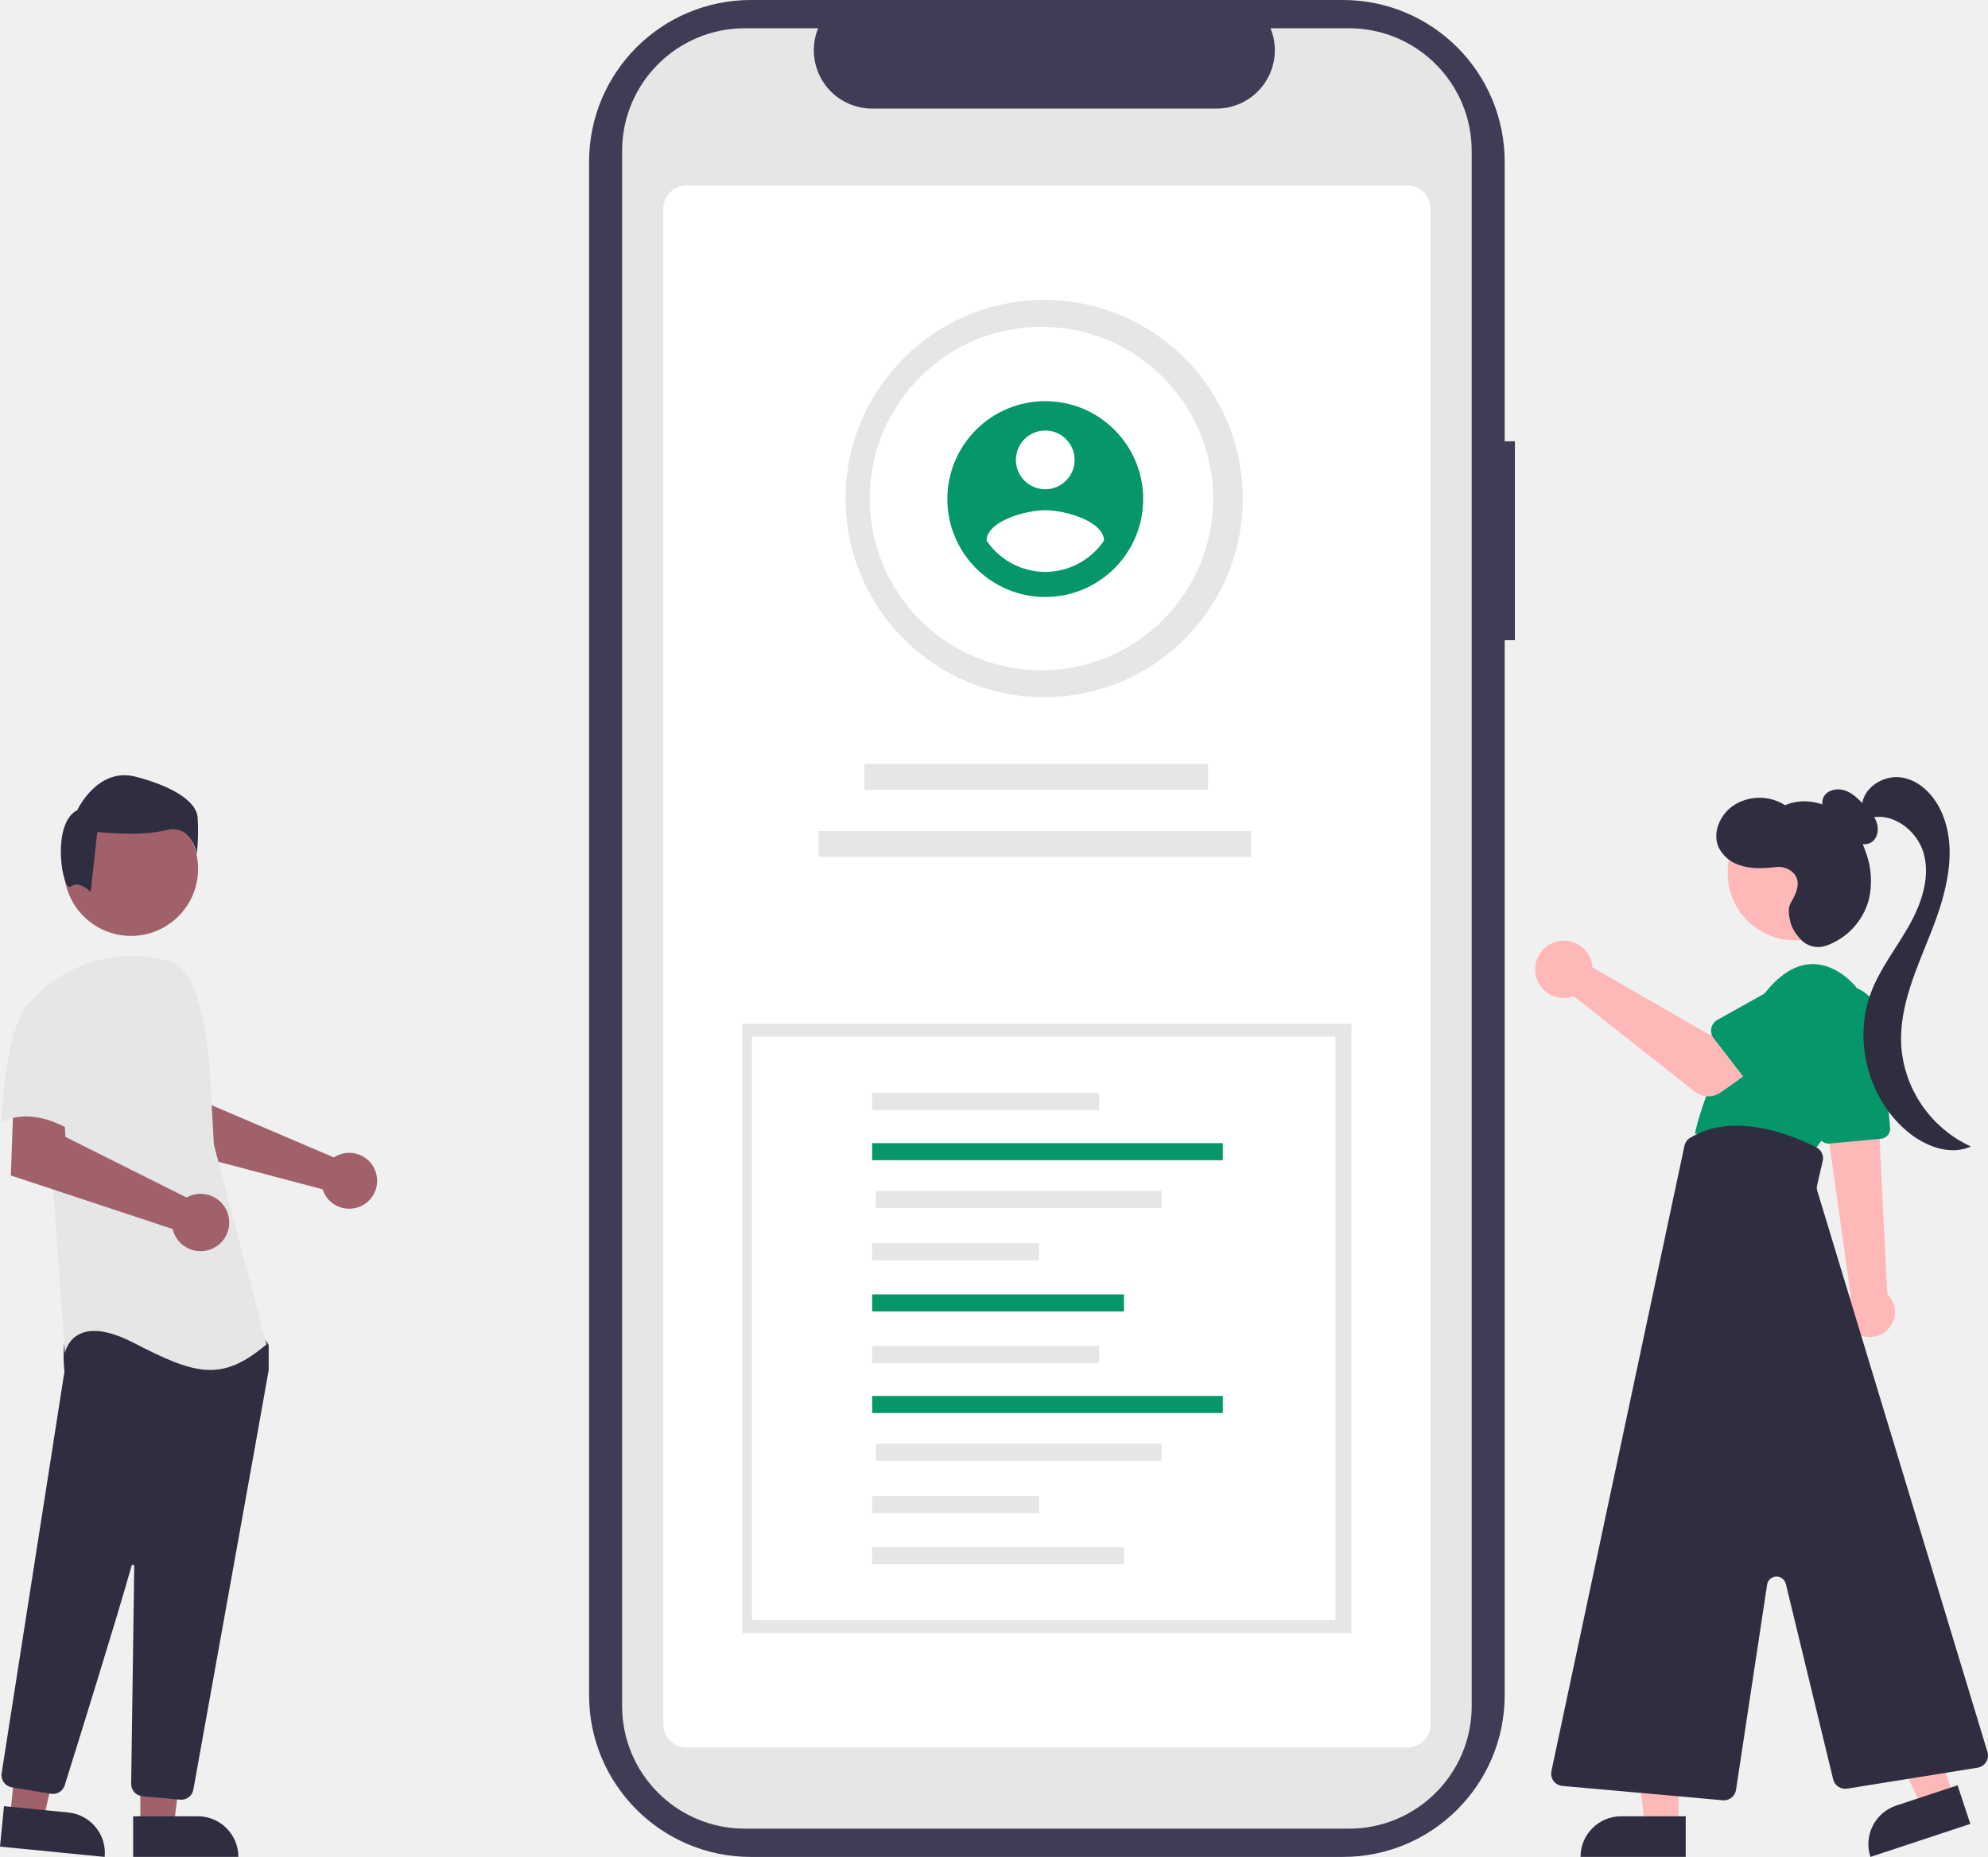
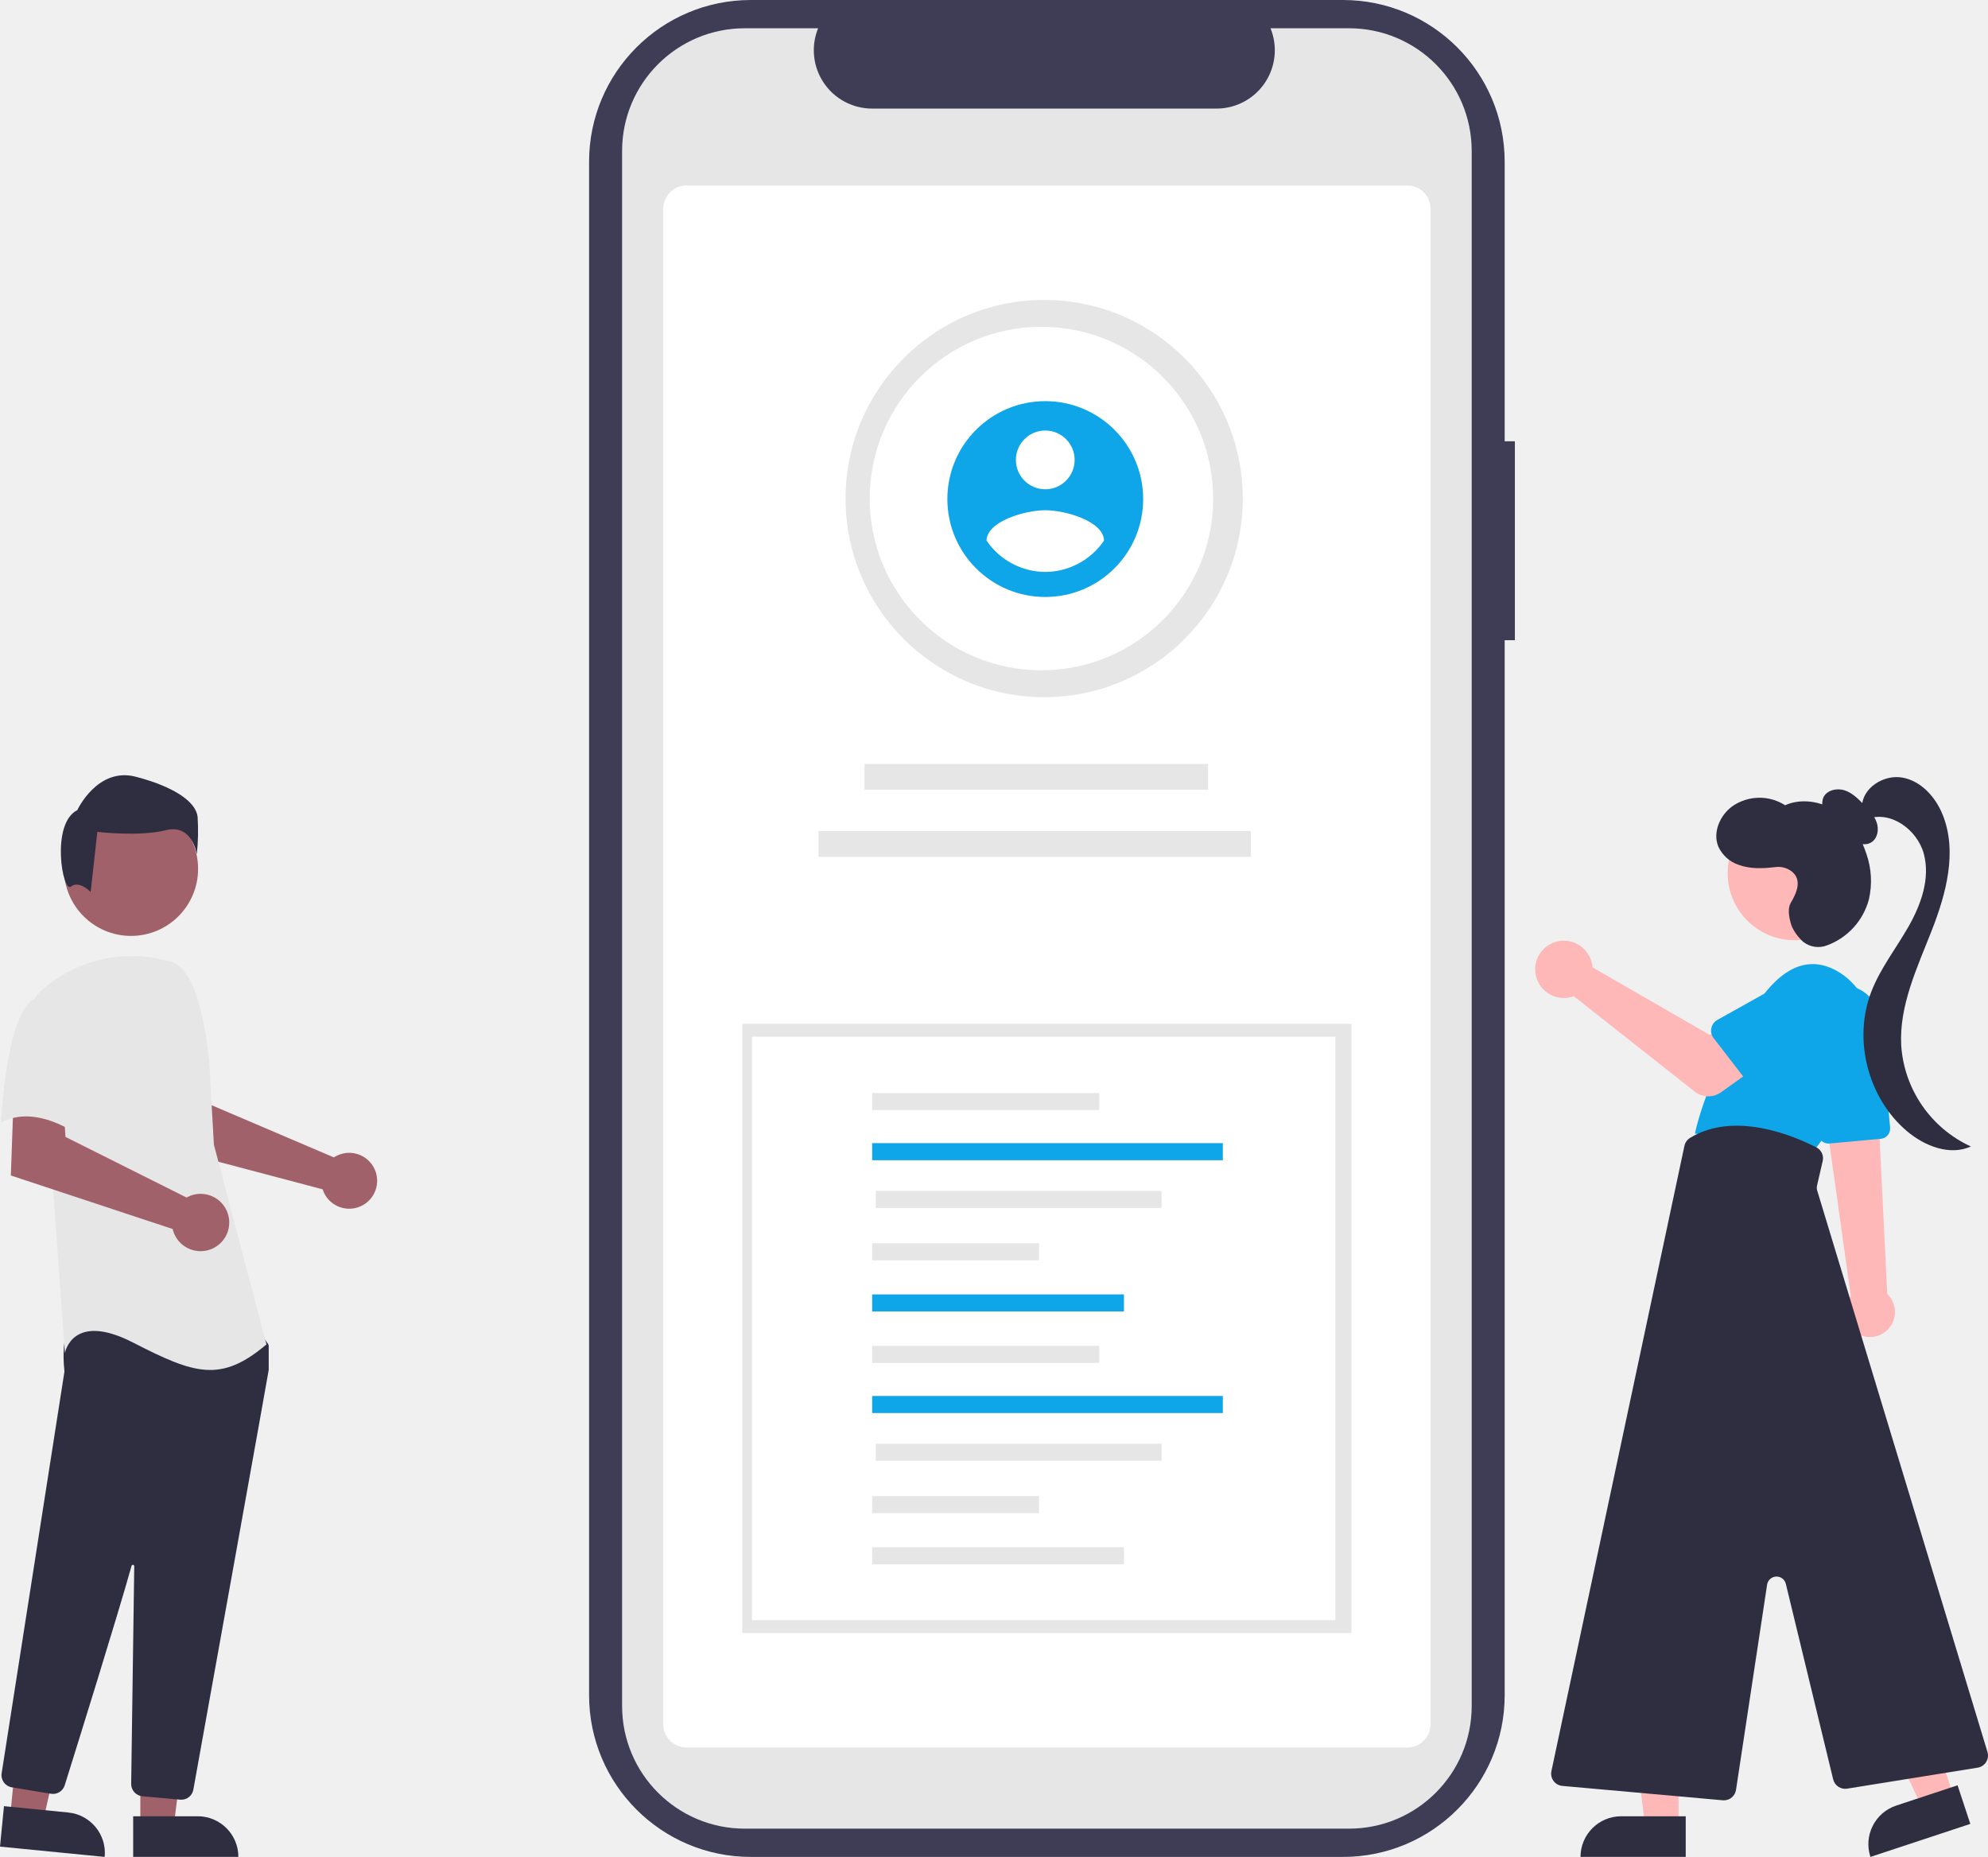
<svg xmlns="http://www.w3.org/2000/svg" data-name="Layer 1" width="728.082" height="680.001" viewBox="0 0 728.082 680.001">
  <path id="a55003b0-0446-4784-a3ce-c481a9759178-197" data-name="Path 339" d="M790.764,271.594h-3.736v-102.354a59.24,59.24,0,0,0-59.24-59.24h-216.846a59.24,59.24,0,0,0-59.24,59.24v561.521a59.24,59.24,0,0,0,59.24,59.24h216.85a59.24,59.24,0,0,0,59.24-59.24v-386.31h3.732Z" transform="translate(-235.959 -109.9995)" fill="#3f3d56" />
  <path id="ad332593-d547-4870-8db7-c0503e6eb31e-198" data-name="Path 340" d="M774.954,165.275v569.452a44.93,44.93,0,0,1-44.913,44.923h-221.306a44.937,44.937,0,0,1-44.941-44.928v-569.447a44.936,44.936,0,0,1,44.941-44.922h26.845a21.364,21.364,0,0,0,19.764,29.411h126.168a21.364,21.364,0,0,0,19.76-29.415h28.756a44.93,44.93,0,0,1,44.922,44.913Z" transform="translate(-235.959 -109.9995)" fill="#e6e6e6" />
  <path d="M751.374,749.925h-264a8.51,8.51,0,0,1-8.5-8.5v-555a8.51,8.51,0,0,1,8.5-8.5h264a8.51,8.51,0,0,1,8.5,8.5v555A8.51,8.51,0,0,1,751.374,749.925Z" transform="translate(-235.959 -109.9995)" fill="#fff" />
  <circle id="edacdc74-dfad-4c1d-939b-d6c7a98a2115" data-name="Ellipse 56" cx="382.415" cy="182.571" r="72.736" fill="#e6e6e6" />
  <circle id="aec4df6d-8b06-4bbe-8d40-2c8bcc37cf40" data-name="Ellipse 60" cx="381.415" cy="182.571" r="62.889" fill="#fff" />
-   <path id="b468b121-27e1-4684-879a-d4a6b6510a38-199" data-name="Path 341" d="M618.774,256.9a35.856,35.856,0,1,0,35.856,35.856,35.856,35.856,0,0,0-35.856-35.856Zm0,10.757a10.757,10.757,0,1,1-10.757,10.757,10.757,10.757,0,0,1,10.757-10.757Zm0,51.784a26.121,26.121,0,0,1-21.514-11.481c.172-7.171,14.342-11.119,21.514-11.119s21.341,3.948,21.514,11.119a26.164,26.164,0,0,1-21.514,11.484Z" transform="translate(-235.959 -109.9995)" fill="#059669" />
+   <path id="b468b121-27e1-4684-879a-d4a6b6510a38-199" data-name="Path 341" d="M618.774,256.9a35.856,35.856,0,1,0,35.856,35.856,35.856,35.856,0,0,0-35.856-35.856Zm0,10.757a10.757,10.757,0,1,1-10.757,10.757,10.757,10.757,0,0,1,10.757-10.757Zm0,51.784a26.121,26.121,0,0,1-21.514-11.481c.172-7.171,14.342-11.119,21.514-11.119s21.341,3.948,21.514,11.119a26.164,26.164,0,0,1-21.514,11.484Z" transform="translate(-235.959 -109.9995)" fill="#0ea5e9" />
  <rect id="af237293-25a3-489f-aa06-65014690590a" data-name="Rectangle 26" x="316.605" y="279.75" width="125.838" height="9.458" fill="#e6e6e6" />
  <rect id="aecd757e-3845-4054-8ef4-8f3b3f1464a2" data-name="Rectangle 27" x="299.768" y="304.327" width="158.368" height="9.458" fill="#e6e6e6" />
  <rect id="a528162f-764e-4523-bc44-e6dc5465582a" data-name="Rectangle 25-2" x="271.868" y="374.923" width="223.094" height="223.094" fill="#e6e6e6" />
  <rect id="ac408f88-9589-4a26-924c-e7a781ddb6bc" data-name="Rectangle 25-3" x="275.415" y="379.643" width="213.655" height="213.655" fill="#fff" />
  <g id="be47c712-4ebf-4226-80ad-879612060a69" data-name="Group 22">
    <rect id="fadc6105-0551-448d-b6d9-436c4cc2b7a7" data-name="Rectangle 28" x="319.415" y="400.267" width="83.168" height="6.251" fill="#e6e6e6" />
-     <rect id="a4376b16-bb23-442d-8938-a8bcab4f190c" data-name="Rectangle 29" x="319.415" y="418.619" width="128.429" height="6.251" fill="#059669" />
+     <rect id="a4376b16-bb23-442d-8938-a8bcab4f190c" data-name="Rectangle 29" x="319.415" y="418.619" width="128.429" height="6.251" fill="#0ea5e9" />
    <rect id="ae6c1c25-1aef-4af7-84b7-a99cb79f7c28" data-name="Rectangle 30" x="320.75" y="436.096" width="104.667" height="6.251" fill="#e6e6e6" />
    <rect id="ad31106a-9486-4fc6-9d92-2d07f7dcec19" data-name="Rectangle 31" x="319.415" y="455.272" width="61.103" height="6.251" fill="#e6e6e6" />
-     <rect id="e133e237-d12d-4331-8259-b0f1b7869d24" data-name="Rectangle 32" x="319.415" y="474.003" width="92.22" height="6.251" fill="#059669" />
+     <rect id="e133e237-d12d-4331-8259-b0f1b7869d24" data-name="Rectangle 32" x="319.415" y="474.003" width="92.22" height="6.251" fill="#0ea5e9" />
    <rect id="a9ae706b-b3a6-4b62-8ac7-3a7f4cd0039d" data-name="Rectangle 38" x="319.415" y="492.851" width="83.168" height="6.251" fill="#e6e6e6" />
-     <rect id="bd082349-b2f2-4b60-be0c-57e16efac88b" data-name="Rectangle 39" x="319.415" y="511.202" width="128.429" height="6.251" fill="#059669" />
+     <rect id="bd082349-b2f2-4b60-be0c-57e16efac88b" data-name="Rectangle 39" x="319.415" y="511.202" width="128.429" height="6.251" fill="#0ea5e9" />
    <rect id="ac0416d6-b57f-4bc7-9ff0-bb8dbe215cb0" data-name="Rectangle 40" x="320.75" y="528.679" width="104.667" height="6.251" fill="#e6e6e6" />
    <rect id="b9702d28-4113-492b-a4b0-dbfc92fa702e" data-name="Rectangle 41" x="319.415" y="547.856" width="61.103" height="6.251" fill="#e6e6e6" />
    <rect id="b41357bb-831a-49ca-b340-115c840dd657" data-name="Rectangle 42" x="319.415" y="566.587" width="92.22" height="6.251" fill="#e6e6e6" />
  </g>
  <g id="ac800076-fc8a-4256-a3b5-70e496d28429" data-name="Group 23">
    <path id="b13647df-bb42-4a02-9bba-2700c526619d-200" data-name="Path 385" d="M928.727,595.025a9.13,9.13,0,1,1-15.852-9.064q.031-.053.062-.106a9.826,9.826,0,0,1,.86-1.22l-7.68-54.74-.23-1.64-1.56-11.17-.23-1.61.85.04,14.88.68,3.99.18.5,10.19,2.83,57.29a9.118,9.118,0,0,1,1.58,11.17Z" transform="translate(-235.959 -109.9995)" fill="#ffb8b8" />
-     <path id="bd34735f-0976-456f-8e45-072b5e73a744-201" data-name="Path 386" d="M905.931,528.751l18.895-1.733a3.73,3.73,0,0,0,3.364-4.037l-3.5-39.292a14.326,14.326,0,0,0-28.538,2.548q.036.406.096.809l5.666,38.54a3.724,3.724,0,0,0,3.678,3.181A2.639,2.639,0,0,0,905.931,528.751Z" transform="translate(-235.959 -109.9995)" fill="#059669" />
-     <path id="f1e660d0-c56f-45d1-8714-e8a3d2ffeea9-202" data-name="Path 387" d="M920.253,497.008a26.316,26.316,0,0,0-9.679-30.288c-7.125-4.875-16.875-6.625-27.375,5.875-21,25-26.5,52.5-26.5,52.5l43,7S914.322,514.22,920.253,497.008Z" transform="translate(-235.959 -109.9995)" fill="#059669" />
+     <path id="bd34735f-0976-456f-8e45-072b5e73a744-201" data-name="Path 386" d="M905.931,528.751l18.895-1.733a3.73,3.73,0,0,0,3.364-4.037l-3.5-39.292a14.326,14.326,0,0,0-28.538,2.548q.036.406.096.809l5.666,38.54a3.724,3.724,0,0,0,3.678,3.181A2.639,2.639,0,0,0,905.931,528.751Z" transform="translate(-235.959 -109.9995)" fill="#0ea5e9" />
+     <path id="f1e660d0-c56f-45d1-8714-e8a3d2ffeea9-202" data-name="Path 387" d="M920.253,497.008a26.316,26.316,0,0,0-9.679-30.288c-7.125-4.875-16.875-6.625-27.375,5.875-21,25-26.5,52.5-26.5,52.5l43,7S914.322,514.22,920.253,497.008Z" transform="translate(-235.959 -109.9995)" fill="#0ea5e9" />
    <path id="eb60bd0b-2a6b-4db7-a453-977e2259822f-203" data-name="Path 388" d="M850.706,778.614h-12.26l-5.832-47.288h18.094Z" transform="translate(-235.959 -109.9995)" fill="#ffb8b8" />
    <path id="b4104c20-2c86-47e7-b6b0-d86d656d7ba2-204" data-name="Path 389" d="M814.805,789.997h38.531v-14.887h-23.644a14.887,14.887,0,0,0-14.887,14.887Z" transform="translate(-235.959 -109.9995)" fill="#2f2e41" />
    <path id="b4e48bf6-fea8-48c3-adaa-b392a855b3f6-205" data-name="Path 390" d="M951.5,767.921l-11.64,3.848-20.38-43.068,17.18-5.679Z" transform="translate(-235.959 -109.9995)" fill="#ffb8b8" />
    <path id="a6908023-9fbc-48a9-be4c-c86c0c45ebaf-206" data-name="Path 391" d="M920.983,789.997l36.584-12.092-4.672-14.135-22.45,7.42a14.887,14.887,0,0,0-9.463,18.807Z" transform="translate(-235.959 -109.9995)" fill="#2f2e41" />
    <circle id="a687fec6-02c9-4040-89ed-32d713123e7f" data-name="Ellipse 65" cx="657.301" cy="319.761" r="24.561" fill="#ffb8b8" />
    <path id="badfc474-5669-4d61-bc01-f70cc92406de-207" data-name="Path 392" d="M871.755,765.451l11.385-75.145a3.5,3.5,0,0,1,6.862-.3l17.338,71.612a4.533,4.533,0,0,0,5.088,3.385l47.825-7.686a4.5,4.5,0,0,0,3.593-5.75l-62.361-205.6a3.5,3.5,0,0,1-.061-1.8l2.076-9a4.484,4.484,0,0,0-2.327-5.014c-8.492-4.333-30-13.341-46.231-3.474a4.551,4.551,0,0,0-2.079,2.927l-48.716,228.97a4.5,4.5,0,0,0,4,5.419l58.757,5.262q.2.018.4.018a4.508,4.508,0,0,0,4.448-3.825Z" transform="translate(-235.959 -109.9995)" fill="#2f2e41" />
    <path id="eb685785-93ca-4296-839e-b201e57ae5bb-208" data-name="Path 393" d="M909.546,412.407a18.58,18.58,0,0,1-4.855-4.22,6.3,6.3,0,0,1-.97-6.1c1.241-2.738,4.928-3.6,7.786-2.671s5.065,3.172,7.153,5.333c1.839,1.9,3.731,3.892,4.6,6.391s.424,5.668-1.746,7.185c-2.13,1.488-5.192.879-7.24-.719s-3.316-3.97-4.525-6.27Z" transform="translate(-235.959 -109.9995)" fill="#2f2e41" />
    <path id="a7ccb8bb-f2b9-4447-b454-9c546e399f41-209" data-name="Path 394" d="M917.865,405.409c.136-6.92,8.024-11.883,14.837-10.656s12.049,7.035,14.67,13.441c5.538,13.535,1.381,28.979-3.955,42.6s-11.94,27.439-11.161,42.043a43.925,43.925,0,0,0,25.515,37c-7.688,3.485-16.878-.115-23.339-5.548-14.348-12.065-19.886-33.546-13.161-51.044,3.317-8.631,9.163-16.015,13.727-24.056s7.913-17.518,5.556-26.459-12.385-16.179-20.958-12.72Z" transform="translate(-235.959 -109.9995)" fill="#2f2e41" />
    <path id="bd42e2a1-f38b-413b-b655-cc202f14f4c1-210" data-name="Path 395" d="M891.787,440.659c2.141-3.618,4.3-8.368.388-11.531a8.064,8.064,0,0,0-6.05-1.6c-4.412.532-9.217.751-13.488-.852a12.644,12.644,0,0,1-7.335-6.591c-2.2-5.224.556-11.572,5.165-14.874a17.4,17.4,0,0,1,19.258-.341c5.97-2.637,13.213-1.464,18.637,2.166s9.135,9.443,11.151,15.65a30.206,30.206,0,0,1,.923,16.615,24.692,24.692,0,0,1-15.316,16.879,8.892,8.892,0,0,1-8.782-1.3s-3.385-2.955-4.444-6.514C891.079,445.629,890.644,442.592,891.787,440.659Z" transform="translate(-235.959 -109.9995)" fill="#2f2e41" />
    <path id="a0cecca8-8fe0-4420-9365-651f9eef8dd5-211" data-name="Path 397" d="M818.925,462.575a10.524,10.524,0,0,1,.239,1.64l42.957,24.782,10.441-6.011,11.131,14.572-17.45,12.438a8,8,0,0,1-9.6-.234l-44.3-34.946a10.5,10.5,0,1,1,6.576-12.241Z" transform="translate(-235.959 -109.9995)" fill="#ffb8b8" />
-     <path id="b21f2b01-13d8-4bae-8637-c810de2f9faf-212" data-name="Path 398" d="M863.558,490.171l13.884,17.994a4.5,4.5,0,0,0,6.8.373l15.717-16.321a12.5,12.5,0,0,0-14.926-20.056q-.204.152-.401.312l-19.712,11.022a4.5,4.5,0,0,0-1.365,6.676Z" transform="translate(-235.959 -109.9995)" fill="#059669" />
+     <path id="b21f2b01-13d8-4bae-8637-c810de2f9faf-212" data-name="Path 398" d="M863.558,490.171l13.884,17.994a4.5,4.5,0,0,0,6.8.373l15.717-16.321a12.5,12.5,0,0,0-14.926-20.056q-.204.152-.401.312l-19.712,11.022a4.5,4.5,0,0,0-1.365,6.676Z" transform="translate(-235.959 -109.9995)" fill="#0ea5e9" />
  </g>
  <g id="b22d1c68-5a77-444f-a5cc-3f82f20a89dd" data-name="Group 24">
    <path id="e5b1612b-0075-49ae-a43a-e875f9772667-213" data-name="Path 552" d="M359.66,533.056a10.091,10.091,0,0,0-1.411.787l-44.852-19.143-1.6-11.815-17.922-.11,1.059,27.1,59.2,15.658a10.606,10.606,0,0,0,.448,1.208,10.235,10.235,0,1,0,5.079-13.682Z" transform="translate(-235.959 -109.9995)" fill="#a0616a" />
    <path id="aa9c986c-d78a-4457-b2bb-b0791fabccea-214" data-name="Path 553" d="M287.357,778.615h12.26l5.832-47.288h-18.094Z" transform="translate(-235.959 -109.9995)" fill="#a0616a" />
    <path id="b210f84f-9c85-4cf8-a59b-65b7d4fb35d0-215" data-name="Path 554" d="M308.374,775.112h-23.644v14.882h38.531a14.887,14.887,0,0,0-14.887-14.887h-0Z" transform="translate(-235.959 -109.9995)" fill="#2f2e41" />
    <path id="f66096e0-a946-448d-a2e8-3cde5fe284ed-216" data-name="Path 555" d="M239.677,775.152l12.2,1.2,10.441-46.488-18.007-1.769Z" transform="translate(-235.959 -109.9995)" fill="#a0616a" />
    <path id="fcefb2c9-d6d5-4bec-a5f5-cc8066a5bb74-217" data-name="Path 556" d="M260.944,773.728,237.418,771.411,235.959,786.224l38.337,3.776A14.884,14.884,0,0,0,260.943,773.728Z" transform="translate(-235.959 -109.9995)" fill="#2f2e41" />
    <circle id="b1d8892c-f39d-4126-8224-86b256c1ff9d" data-name="Ellipse 84" cx="47.985" cy="318.169" r="24.561" fill="#a0616a" />
    <path id="ac2d3eab-b9a5-4eb5-9d63-fe405943fbfc-218" data-name="Path 557" d="M302.357,769.053a4.471,4.471,0,0,0,4.415-3.7c6.341-35.219,27.088-150.4,27.584-153.593a1.416,1.416,0,0,0,.016-.222v-8.588a1.489,1.489,0,0,0-.279-.872l-2.74-3.838a1.479,1.479,0,0,0-1.144-.625c-15.622-.732-66.784-2.879-69.256.209h0c-2.482,3.1-1.6,12.507-1.4,14.36l-.01.193-22.985,147a4.512,4.512,0,0,0,3.715,5.135l14.356,2.365a4.521,4.521,0,0,0,5.025-3.093c4.44-14.188,19.329-61.918,24.489-80.387a.5.5,0,0,1,.981.139c-.258,17.606-.881,62.523-1.1,78.037l-.023,1.671a4.518,4.518,0,0,0,4.093,4.536l13.843,1.254A4.174,4.174,0,0,0,302.357,769.053Z" transform="translate(-235.959 -109.9995)" fill="#2f2e41" />
    <path id="bbed60f3-1a89-4078-91d7-bc96163e326a-219" data-name="Path 99" d="M299.532,462.387c4.286,2.548,6.851,7.23,8.323,12a113.686,113.686,0,0,1,4.884,27.159l1.556,27.6,19.255,73.17c-16.689,14.121-26.315,10.911-48.781-.639s-25.032,3.851-25.032,3.851l-4.492-62.258-6.418-68.032a30.172,30.172,0,0,1,4.862-4.674,49.659,49.659,0,0,1,42.442-9Z" transform="translate(-235.959 -109.9995)" fill="#e6e6e6" />
    <path id="ff536e95-7831-431c-8ca8-0e166a93b4bb-220" data-name="Path 558" d="M305.786,547.833a10.528,10.528,0,0,0-1.5.7l-44.35-22.2-.736-12.026-18.294-1.261-.98,27.413,59.266,19.6a10.5,10.5,0,1,0,6.593-12.232Z" transform="translate(-235.959 -109.9995)" fill="#a0616a" />
    <path id="ed99b844-bab2-4090-afff-3e8d6994d5eb-221" data-name="Path 101" d="M249.147,475.545c-10.911,3.851-12.834,45.574-12.834,45.574,12.837-7.06,28.241,4.493,28.241,4.493s3.209-10.912,7.06-25.032a24.53,24.53,0,0,0-5.134-23.106S260.059,471.692,249.147,475.545Z" transform="translate(-235.959 -109.9995)" fill="#e6e6e6" />
    <path id="a410275c-d14b-4b59-9c0e-be849f4d4fe2-222" data-name="Path 102" d="M261.926,434.664c3.06-2.448,7.235,2,7.235,2l2.448-22.031s15.3,1.833,25.094-.612,11.323,8.875,11.323,8.875a78.584,78.584,0,0,0,.306-13.771c-.612-5.508-8.568-11.017-22.645-14.689s-21.421,12.241-21.421,12.241C254.468,411.572,258.862,437.113,261.926,434.664Z" transform="translate(-235.959 -109.9995)" fill="#2f2e41" />
  </g>
</svg>
